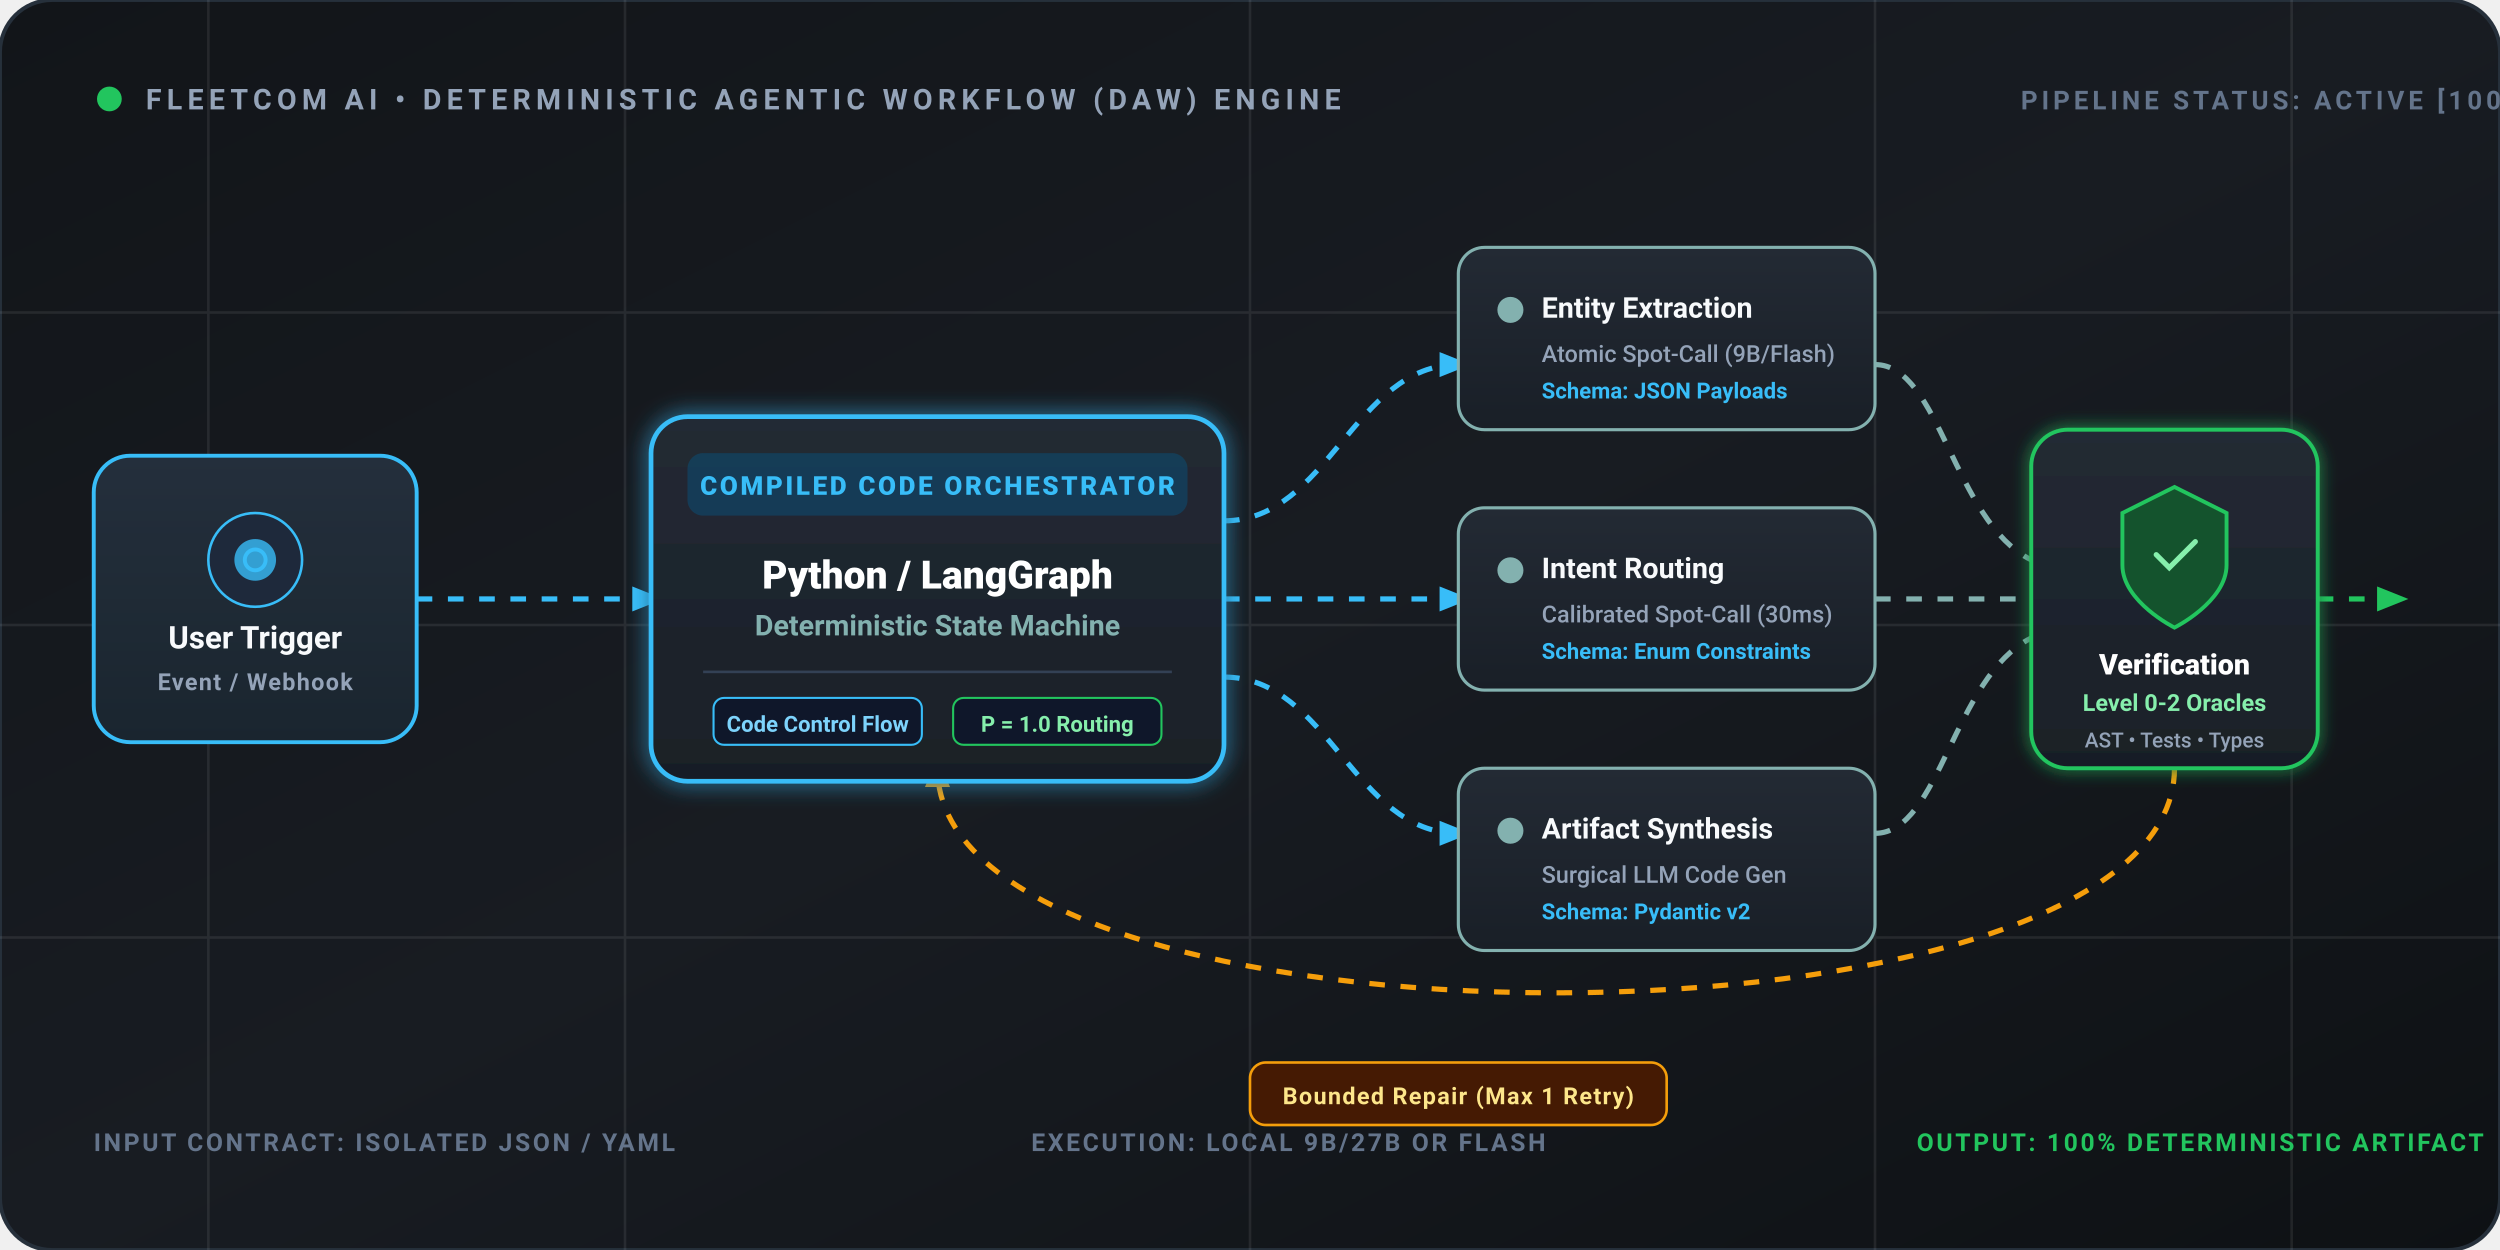
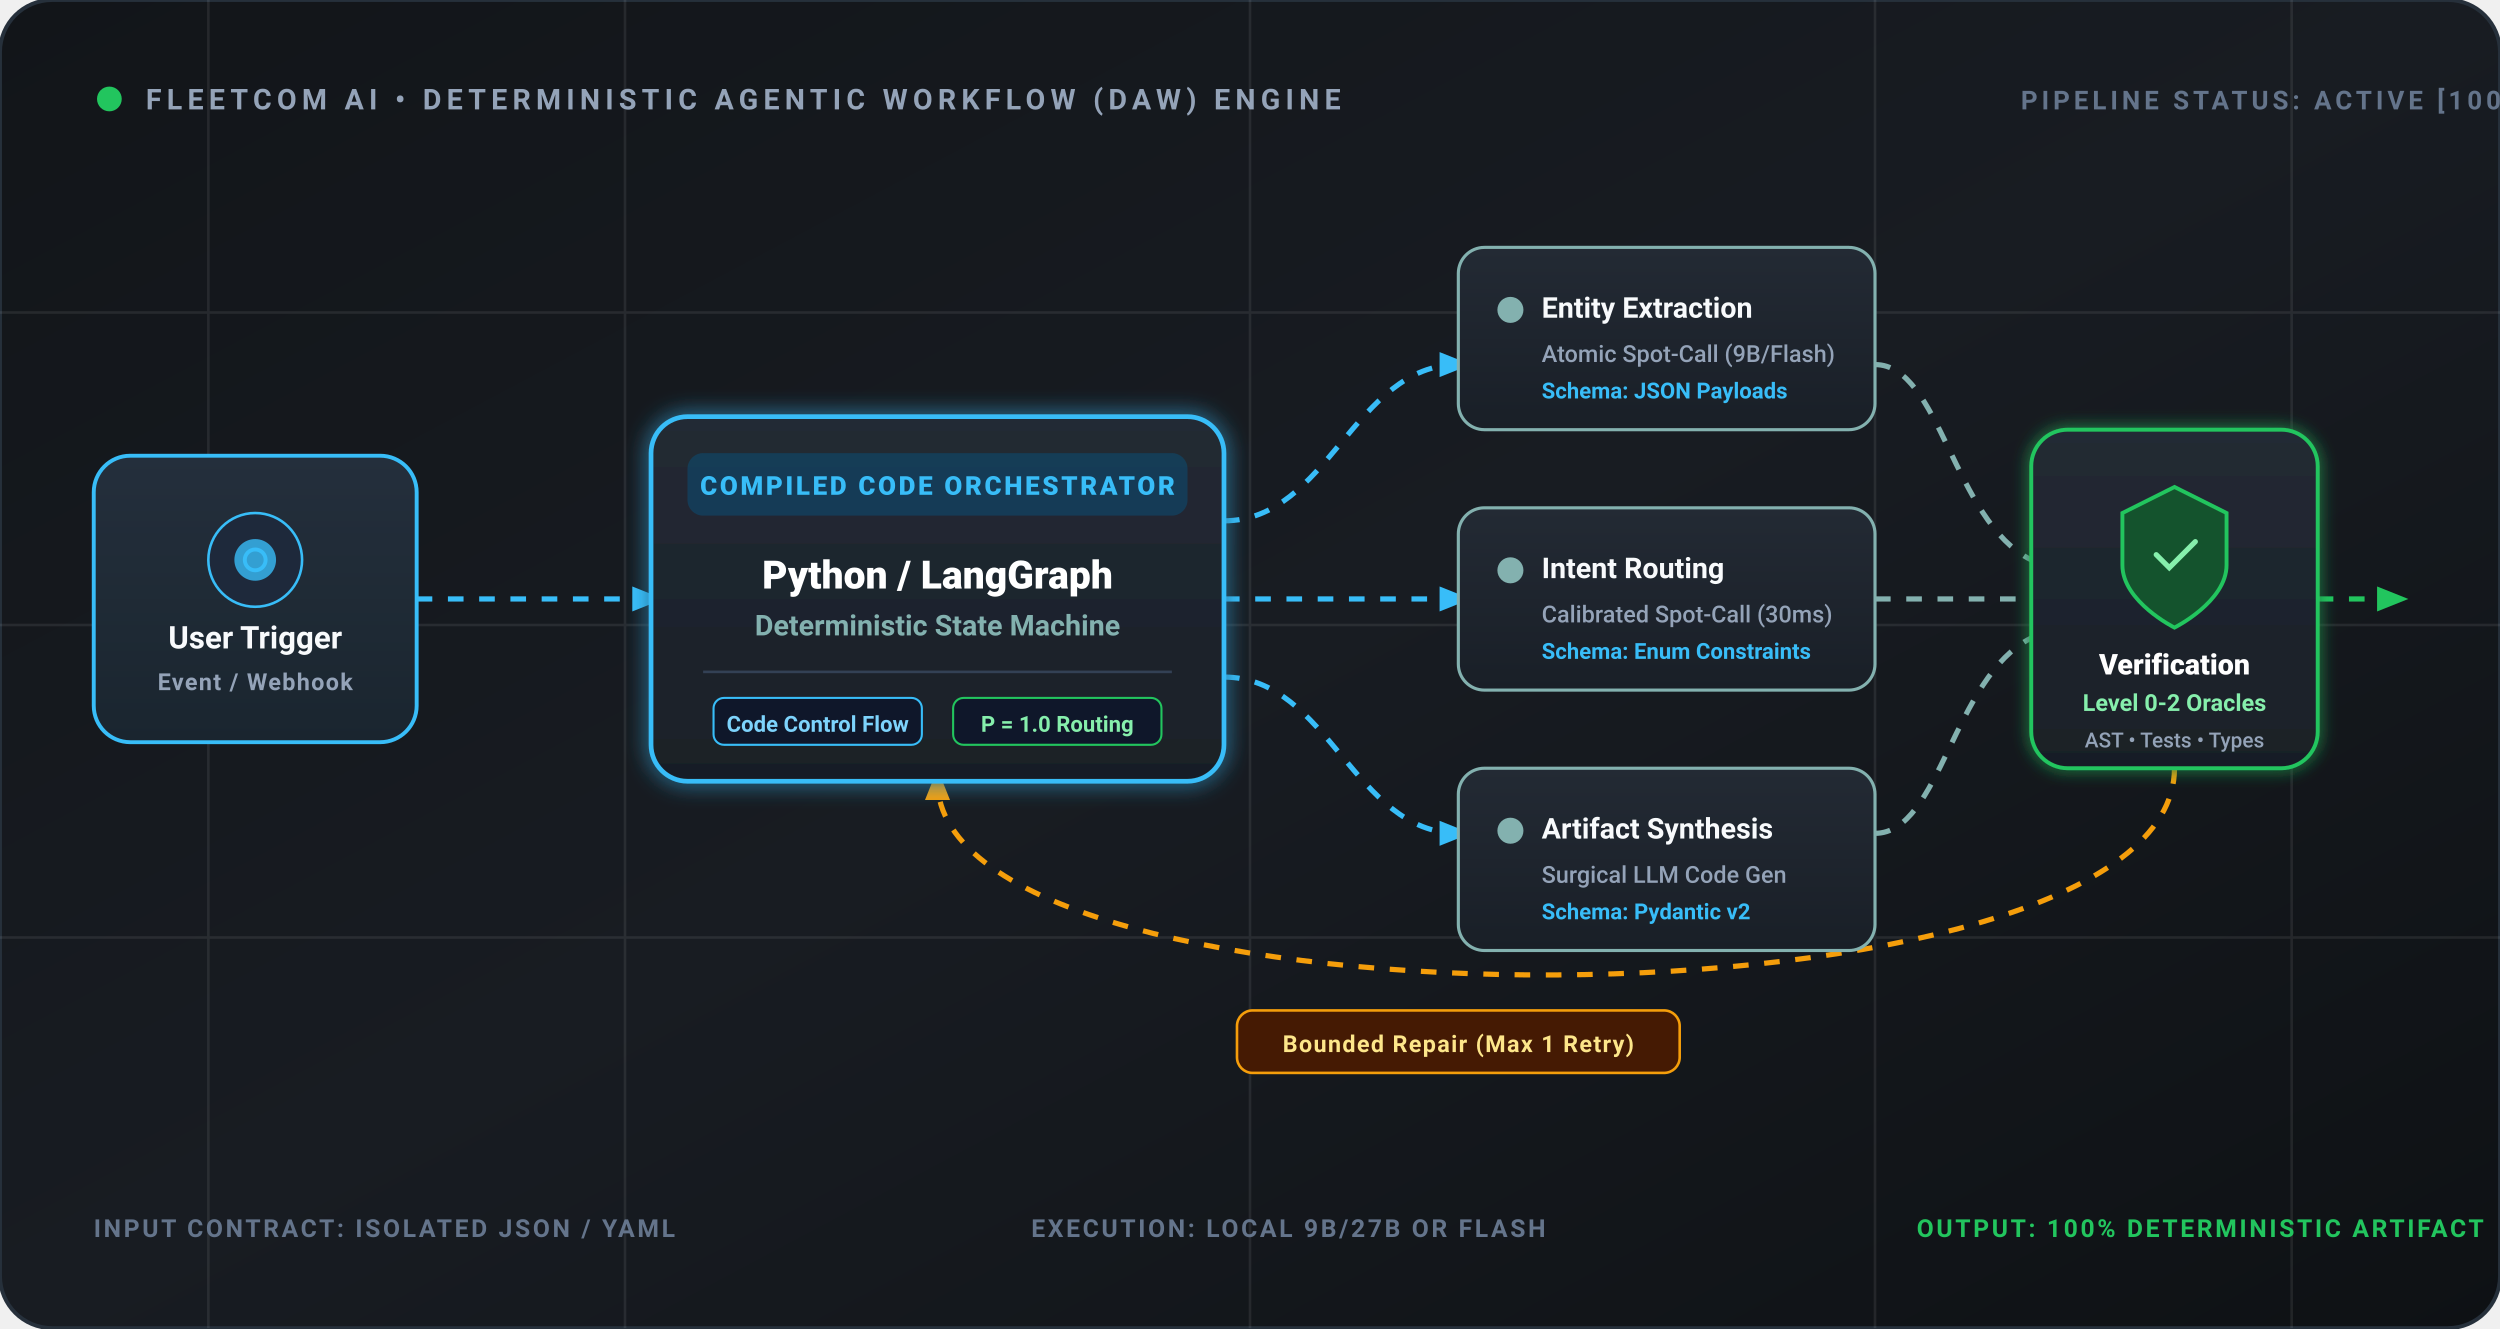
- <svg xmlns="http://www.w3.org/2000/svg" viewBox="0 0 960 480" width="100%" height="100%">
+ <svg xmlns="http://www.w3.org/2000/svg" viewBox="0 0 960 510" width="100%" height="100%">
  <defs>
    <linearGradient id="bgGrad" x1="0%" y1="0%" x2="100%" y2="100%">
      <stop offset="0%" stop-color="#121519" />
      <stop offset="50%" stop-color="#181C22" />
      <stop offset="100%" stop-color="#0E1114" />
    </linearGradient>
    <linearGradient id="cardGrad" x1="0%" y1="0%" x2="0%" y2="100%">
      <stop offset="0%" stop-color="#232A34" />
      <stop offset="100%" stop-color="#191F27" />
    </linearGradient>
    <linearGradient id="primaryGrad" x1="0%" y1="0%" x2="100%" y2="0%">
      <stop offset="0%" stop-color="#38BDF8" />
      <stop offset="100%" stop-color="#83B1AF" />
    </linearGradient>
    <linearGradient id="accentGrad" x1="0%" y1="0%" x2="100%" y2="100%">
      <stop offset="0%" stop-color="#83B1AF" />
      <stop offset="100%" stop-color="#2DD4BF" />
    </linearGradient>
    <linearGradient id="successGrad" x1="0%" y1="0%" x2="100%" y2="0%">
      <stop offset="0%" stop-color="#22C55E" />
      <stop offset="100%" stop-color="#10B981" />
    </linearGradient>
    <filter id="cyanGlow" x="-20%" y="-20%" width="140%" height="140%">
      <feGaussianBlur stdDeviation="4" result="blur" />
      <feComposite in="SourceGraphic" in2="blur" operator="over" />
    </filter>
    <filter id="greenGlow" x="-20%" y="-20%" width="140%" height="140%">
      <feGaussianBlur stdDeviation="3" result="blur" />
      <feComposite in="SourceGraphic" in2="blur" operator="over" />
    </filter>
    <marker id="arrowCyan" viewBox="0 0 10 10" refX="6" refY="5" markerWidth="6" markerHeight="6" orient="auto-start-reverse">
      <path d="M 0 1 L 10 5 L 0 9 z" fill="#38BDF8" />
    </marker>
    <marker id="arrowGreen" viewBox="0 0 10 10" refX="6" refY="5" markerWidth="6" markerHeight="6" orient="auto-start-reverse">
      <path d="M 0 1 L 10 5 L 0 9 z" fill="#22C55E" />
    </marker>
    <marker id="arrowAmber" viewBox="0 0 10 10" refX="6" refY="5" markerWidth="6" markerHeight="6" orient="auto-start-reverse">
      <path d="M 0 1 L 10 5 L 0 9 z" fill="#F59E0B" />
    </marker>
    <style>
      @keyframes dashFlow {
        from { stroke-dashoffset: 48; }
        to { stroke-dashoffset: 0; }
      }
      @keyframes dashFlowReverse {
        from { stroke-dashoffset: 0; }
        to { stroke-dashoffset: 48; }
      }
      @keyframes pulseGlow {
        0%, 100% { opacity: 0.4; }
        50% { opacity: 0.9; }
      }
      @keyframes ping {
        0% { r: 4px; opacity: 1; }
        100% { r: 14px; opacity: 0; }
      }
      @keyframes statusBlink {
        0%, 100% { fill: #22C55E; }
        50% { fill: #86EFAC; }
      }

      .flow-cyan {
        stroke: #38BDF8;
        stroke-dasharray: 6 6;
        animation: dashFlow 1.6s linear infinite;
      }
      .flow-teal {
        stroke: #83B1AF;
        stroke-dasharray: 6 6;
        animation: dashFlow 1.8s linear infinite;
      }
      .flow-green {
        stroke: #22C55E;
        stroke-dasharray: 6 6;
        animation: dashFlow 1.4s linear infinite;
      }
      .flow-amber {
        stroke: #F59E0B;
        stroke-dasharray: 6 6;
        animation: dashFlowReverse 2s linear infinite;
      }
      .beacon-ring {
        animation: ping 2s cubic-bezier(0, 0, 0.2, 1) infinite;
      }
      .status-dot {
        animation: statusBlink 1.5s ease-in-out infinite;
      }
      .pulse-beacon {
        animation: pulseGlow 2.5s ease-in-out infinite;
      }
      .hud-text {
        font-family: -apple-system, BlinkMacSystemFont, "Segoe UI", Roboto, "Helvetica Neue", Arial, sans-serif;
      }
    </style>
  </defs>
-   <rect width="960" height="480" rx="20" fill="url(#bgGrad)" stroke="#26303B" stroke-width="1.5" />
+   <rect width="960" height="510" rx="20" fill="url(#bgGrad)" stroke="#26303B" stroke-width="1.5" />
  <g opacity="0.08" stroke="#FFFFFF" stroke-width="1">
-     <line x1="80" y1="0" x2="80" y2="480" />
-     <line x1="240" y1="0" x2="240" y2="480" />
-     <line x1="480" y1="0" x2="480" y2="480" />
-     <line x1="720" y1="0" x2="720" y2="480" />
-     <line x1="880" y1="0" x2="880" y2="480" />
+     <line x1="80" y1="0" x2="80" y2="510" />
+     <line x1="240" y1="0" x2="240" y2="510" />
+     <line x1="480" y1="0" x2="480" y2="510" />
+     <line x1="720" y1="0" x2="720" y2="510" />
+     <line x1="880" y1="0" x2="880" y2="510" />
    <line x1="0" y1="120" x2="960" y2="120" />
    <line x1="0" y1="240" x2="960" y2="240" />
    <line x1="0" y1="360" x2="960" y2="360" />
  </g>
  <g transform="translate(36, 32)">
    <circle cx="6" cy="6" r="4" fill="#22C55E" class="status-dot" />
    <circle cx="6" cy="6" r="4" stroke="#22C55E" stroke-width="1.5" fill="none" class="beacon-ring" />
    <text x="20" y="10" fill="#94A3B8" font-size="11" font-weight="700" letter-spacing="2" class="hud-text">
      FLEETCOM AI • DETERMINISTIC AGENTIC WORKFLOW (DAW) ENGINE
    </text>
    <text x="740" y="10" fill="#64748B" font-size="10" font-weight="600" letter-spacing="1.5" class="hud-text">
      PIPELINE STATUS: ACTIVE [100% REPRODUCIBLE]
    </text>
  </g>
  <g fill="none" stroke-width="2">
    <path d="M 160 230 L 250 230" class="flow-cyan" marker-end="url(#arrowCyan)" />
    <path d="M 470 200 C 510 200, 520 140, 560 140" class="flow-cyan" marker-end="url(#arrowCyan)" />
    <path d="M 470 230 L 560 230" class="flow-cyan" marker-end="url(#arrowCyan)" />
    <path d="M 470 260 C 510 260, 520 320, 560 320" class="flow-cyan" marker-end="url(#arrowCyan)" />
    <path d="M 720 140 C 745 140, 750 200, 780 215" class="flow-teal" />
    <path d="M 720 230 L 780 230" class="flow-teal" />
    <path d="M 720 320 C 745 320, 750 260, 780 245" class="flow-teal" />
    <path d="M 890 230 L 920 230" class="flow-green" marker-end="url(#arrowGreen)" />
-     <path d="M 835 295 C 835 410, 360 410, 360 295" class="flow-amber" marker-end="url(#arrowAmber)" />
+     <path d="M 835 295 C 835 400, 360 400, 360 300" class="flow-amber" marker-end="url(#arrowAmber)" />
  </g>
  <g transform="translate(36, 175)">
    <rect width="124" height="110" rx="14" fill="url(#cardGrad)" stroke="#38BDF8" stroke-width="1.5" />
    <rect width="124" height="110" rx="14" fill="#38BDF8" opacity="0.04" class="pulse-beacon" />
    <circle cx="62" cy="40" r="18" fill="#1E293B" stroke="#38BDF8" stroke-width="1" />
    <circle cx="62" cy="40" r="8" fill="#38BDF8" opacity="0.8" />
    <circle cx="62" cy="40" r="4" stroke="#38BDF8" stroke-width="1.5" fill="none" class="beacon-ring" />
    <text x="62" y="74" text-anchor="middle" fill="#F8FAFC" font-size="12" font-weight="700" class="hud-text">
      User Trigger
    </text>
    <text x="62" y="90" text-anchor="middle" fill="#94A3B8" font-size="9" font-weight="600" letter-spacing="0.5" class="hud-text">
      Event / Webhook
    </text>
  </g>
  <g transform="translate(250, 160)">
    <rect width="220" height="140" rx="14" fill="url(#cardGrad)" stroke="#38BDF8" stroke-width="1.8" filter="url(#cyanGlow)" />
    <rect x="14" y="14" width="192" height="24" rx="6" fill="#0C4A6E" opacity="0.6" />
    <text x="110" y="30" text-anchor="middle" fill="#38BDF8" font-size="10" font-weight="800" letter-spacing="1" class="hud-text">
      COMPILED CODE ORCHESTRATOR
    </text>
    <text x="110" y="66" text-anchor="middle" fill="#FFFFFF" font-size="15" font-weight="800" class="hud-text">
      Python / LangGraph
    </text>
    <text x="110" y="84" text-anchor="middle" fill="#83B1AF" font-size="11" font-weight="600" class="hud-text">
      Deterministic State Machine
    </text>
    <line x1="20" y1="98" x2="200" y2="98" stroke="#334155" stroke-width="1" />
    <rect x="24" y="108" width="80" height="18" rx="4" fill="#0F172A" stroke="#38BDF8" stroke-width="0.8" />
    <text x="64" y="121" text-anchor="middle" fill="#7DD3FC" font-size="8.5" font-weight="700" class="hud-text">
      Code Control Flow
    </text>
    <rect x="116" y="108" width="80" height="18" rx="4" fill="#0F172A" stroke="#22C55E" stroke-width="0.8" />
    <text x="156" y="121" text-anchor="middle" fill="#86EFAC" font-size="8.5" font-weight="700" class="hud-text">
      P = 1.0 Routing
    </text>
  </g>
  <g transform="translate(560, 95)">
    <rect width="160" height="70" rx="10" fill="url(#cardGrad)" stroke="#83B1AF" stroke-width="1.2" />
    <circle cx="20" cy="24" r="5" fill="#83B1AF" />
    <text x="32" y="27" fill="#F8FAFC" font-size="11" font-weight="700" class="hud-text">
      Entity Extraction
    </text>
    <text x="32" y="44" fill="#94A3B8" font-size="9" font-weight="500" class="hud-text">
      Atomic Spot-Call (9B/Flash)
    </text>
    <text x="32" y="58" fill="#38BDF8" font-size="8.5" font-weight="700" class="hud-text">
      Schema: JSON Payloads
    </text>
  </g>
  <g transform="translate(560, 195)">
    <rect width="160" height="70" rx="10" fill="url(#cardGrad)" stroke="#83B1AF" stroke-width="1.2" />
    <circle cx="20" cy="24" r="5" fill="#83B1AF" />
    <text x="32" y="27" fill="#F8FAFC" font-size="11" font-weight="700" class="hud-text">
      Intent Routing
    </text>
    <text x="32" y="44" fill="#94A3B8" font-size="9" font-weight="500" class="hud-text">
      Calibrated Spot-Call (30ms)
    </text>
    <text x="32" y="58" fill="#38BDF8" font-size="8.5" font-weight="700" class="hud-text">
      Schema: Enum Constraints
    </text>
  </g>
  <g transform="translate(560, 295)">
    <rect width="160" height="70" rx="10" fill="url(#cardGrad)" stroke="#83B1AF" stroke-width="1.2" />
    <circle cx="20" cy="24" r="5" fill="#83B1AF" />
    <text x="32" y="27" fill="#F8FAFC" font-size="11" font-weight="700" class="hud-text">
      Artifact Synthesis
    </text>
    <text x="32" y="44" fill="#94A3B8" font-size="9" font-weight="500" class="hud-text">
      Surgical LLM Code Gen
    </text>
    <text x="32" y="58" fill="#38BDF8" font-size="8.5" font-weight="700" class="hud-text">
      Schema: Pydantic v2
    </text>
  </g>
  <g transform="translate(780, 165)">
    <rect width="110" height="130" rx="14" fill="url(#cardGrad)" stroke="#22C55E" stroke-width="1.5" filter="url(#greenGlow)" />
    <path d="M 55 22 L 75 32 L 75 52 C 75 66 55 76 55 76 C 55 76 35 66 35 52 L 35 32 Z" fill="#14532D" stroke="#22C55E" stroke-width="1.5" />
    <path d="M 48 48 L 53 53 L 63 43" stroke="#86EFAC" stroke-width="2" fill="none" stroke-linecap="round" />
    <text x="55" y="94" text-anchor="middle" fill="#FFFFFF" font-size="11" font-weight="800" class="hud-text">
      Verification
    </text>
    <text x="55" y="108" text-anchor="middle" fill="#86EFAC" font-size="9" font-weight="600" class="hud-text">
      Level 0-2 Oracles
    </text>
    <text x="55" y="122" text-anchor="middle" fill="#94A3B8" font-size="8" font-weight="500" class="hud-text">
      AST • Tests • Types
    </text>
  </g>
-   <g transform="translate(560, 420)">
-     <rect x="-80" y="-12" width="160" height="24" rx="6" fill="#451A03" stroke="#F59E0B" stroke-width="1" />
+   <g transform="translate(560, 400)">
+     <rect x="-85" y="-12" width="170" height="24" rx="6" fill="#451A03" stroke="#F59E0B" stroke-width="1" />
    <text x="0" y="4" text-anchor="middle" fill="#FDE68A" font-size="9" font-weight="700" letter-spacing="0.5" class="hud-text">
      Bounded Repair (Max 1 Retry)
    </text>
  </g>
-   <g transform="translate(36, 442)">
+   <g transform="translate(36, 475)">
    <text x="0" y="0" fill="#64748B" font-size="9.5" font-weight="600" letter-spacing="1" class="hud-text">
      INPUT CONTRACT: ISOLATED JSON / YAML
    </text>
    <text x="360" y="0" fill="#64748B" font-size="9.5" font-weight="600" letter-spacing="1" class="hud-text">
      EXECUTION: LOCAL 9B/27B OR FLASH
    </text>
    <text x="700" y="0" fill="#22C55E" font-size="9.5" font-weight="700" letter-spacing="1" class="hud-text">
      OUTPUT: 100% DETERMINISTIC ARTIFACT
    </text>
  </g>
</svg>
